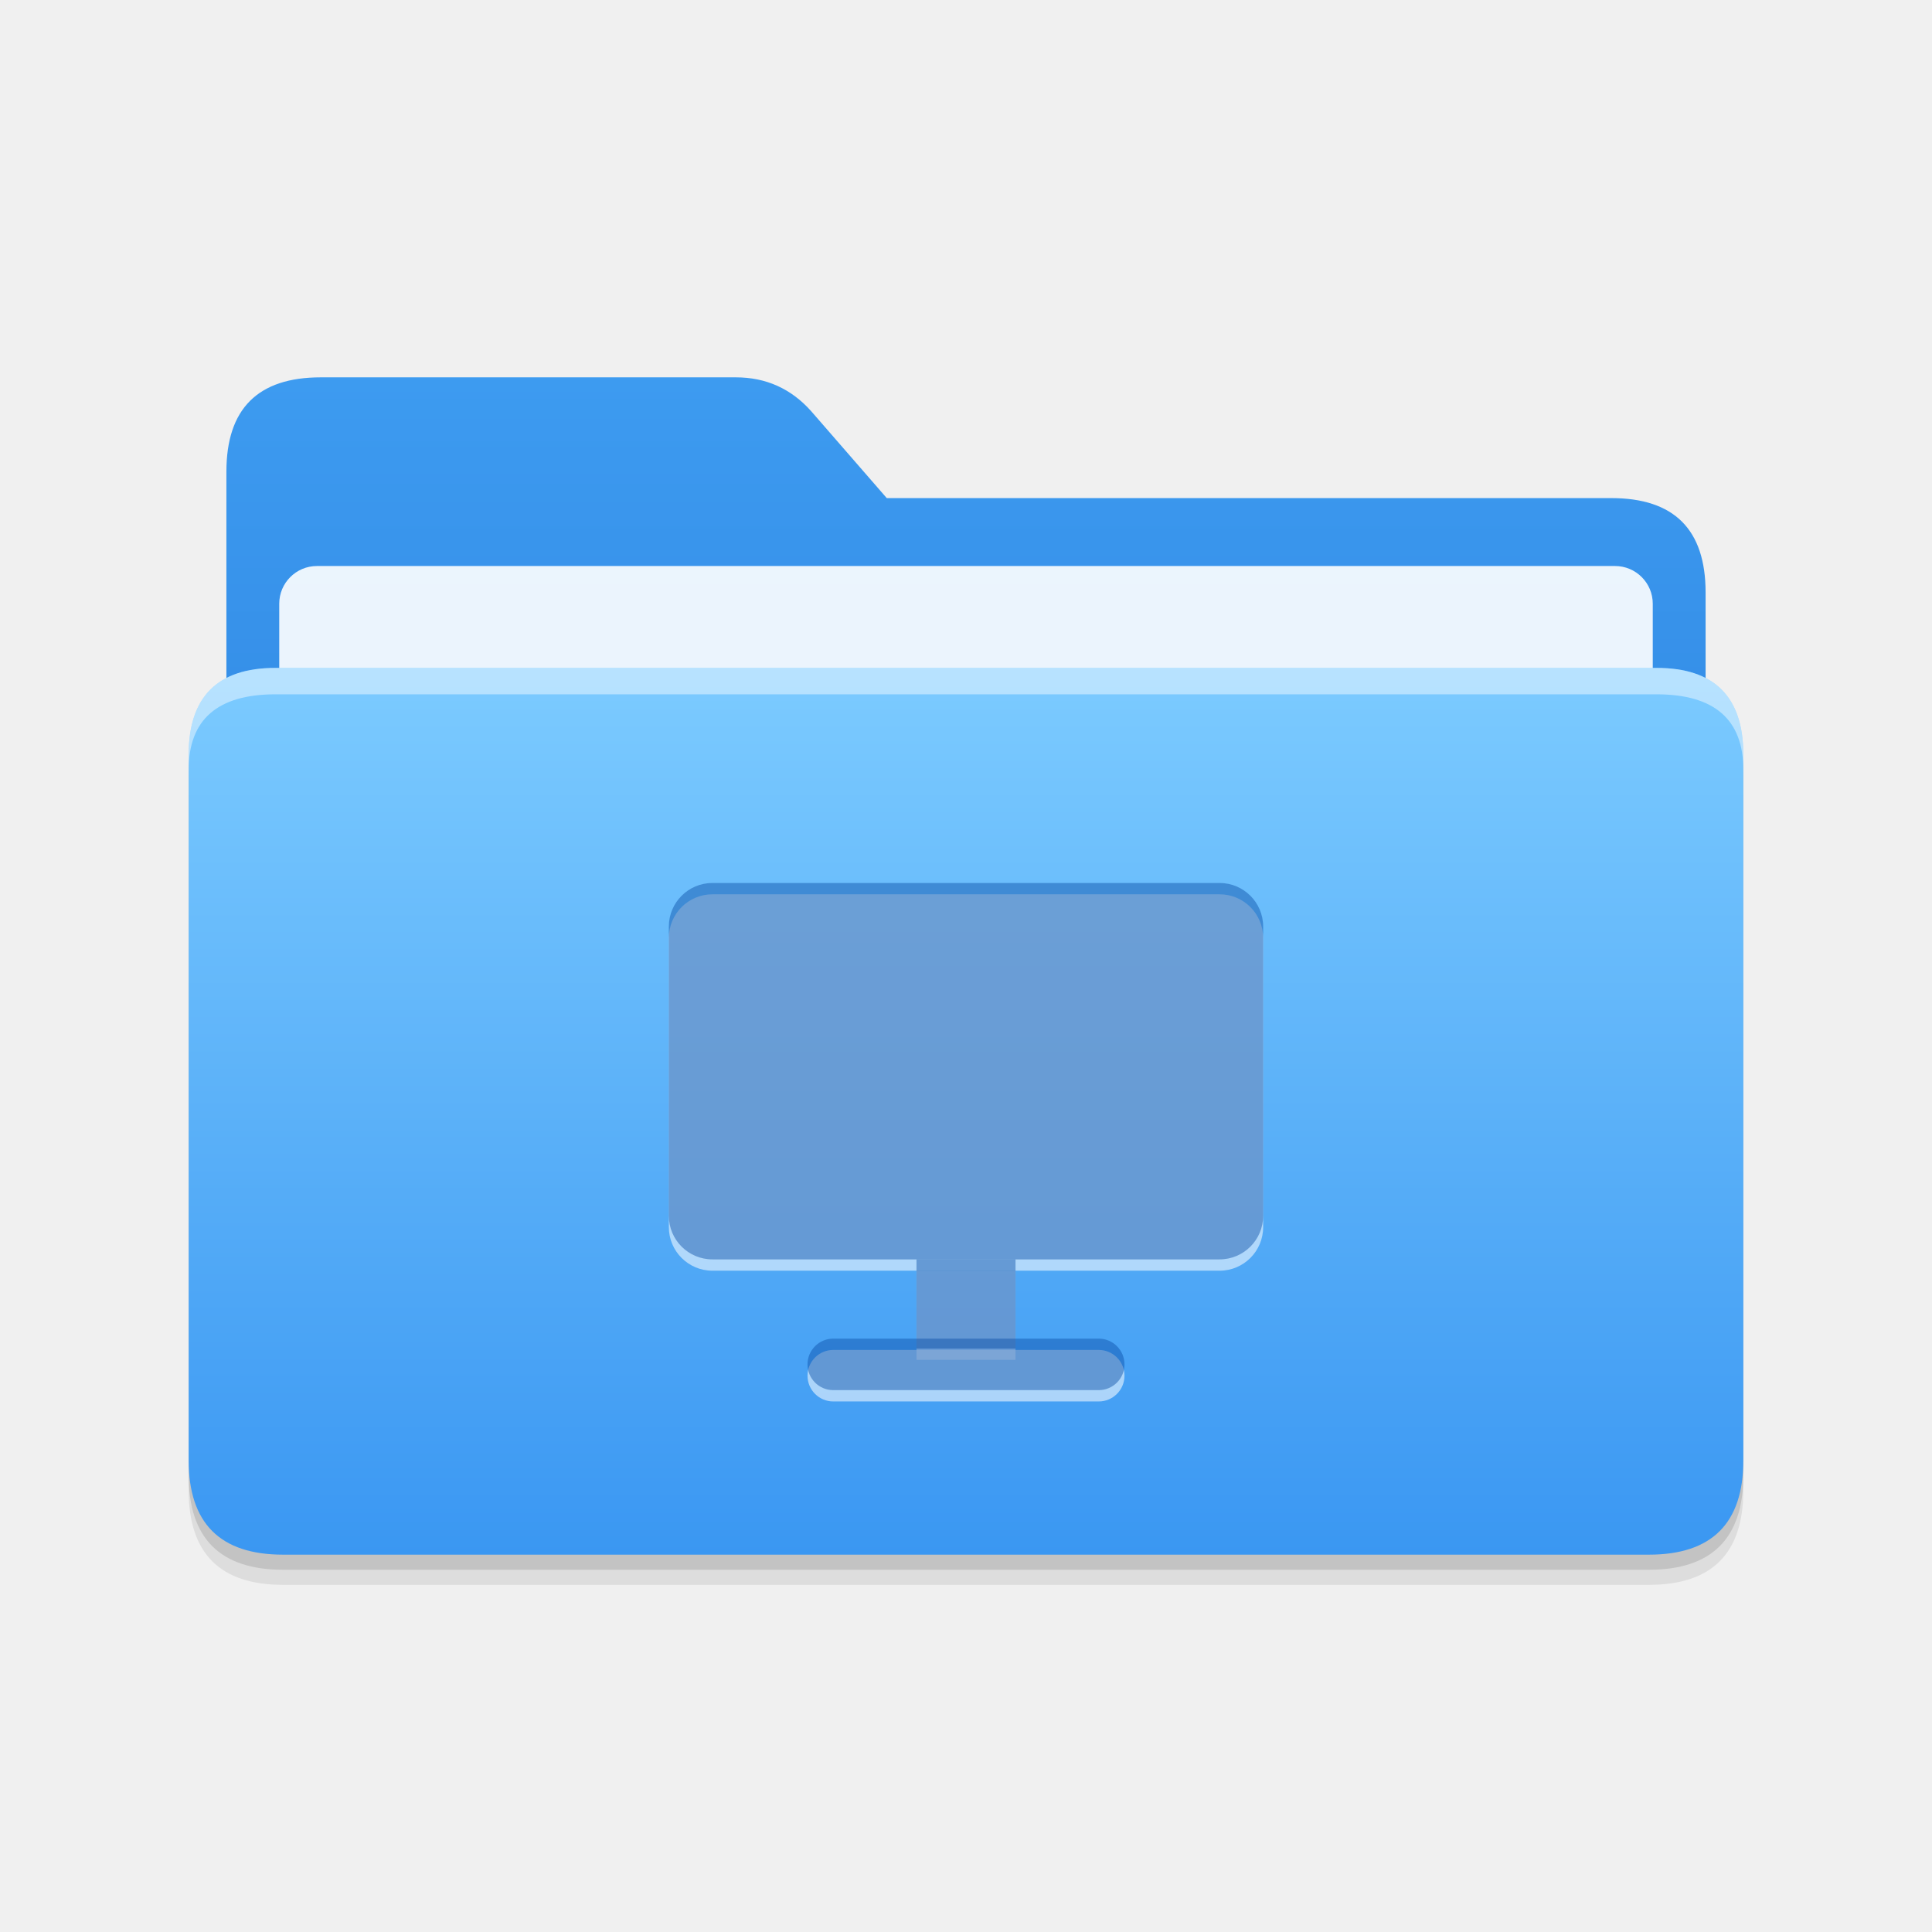
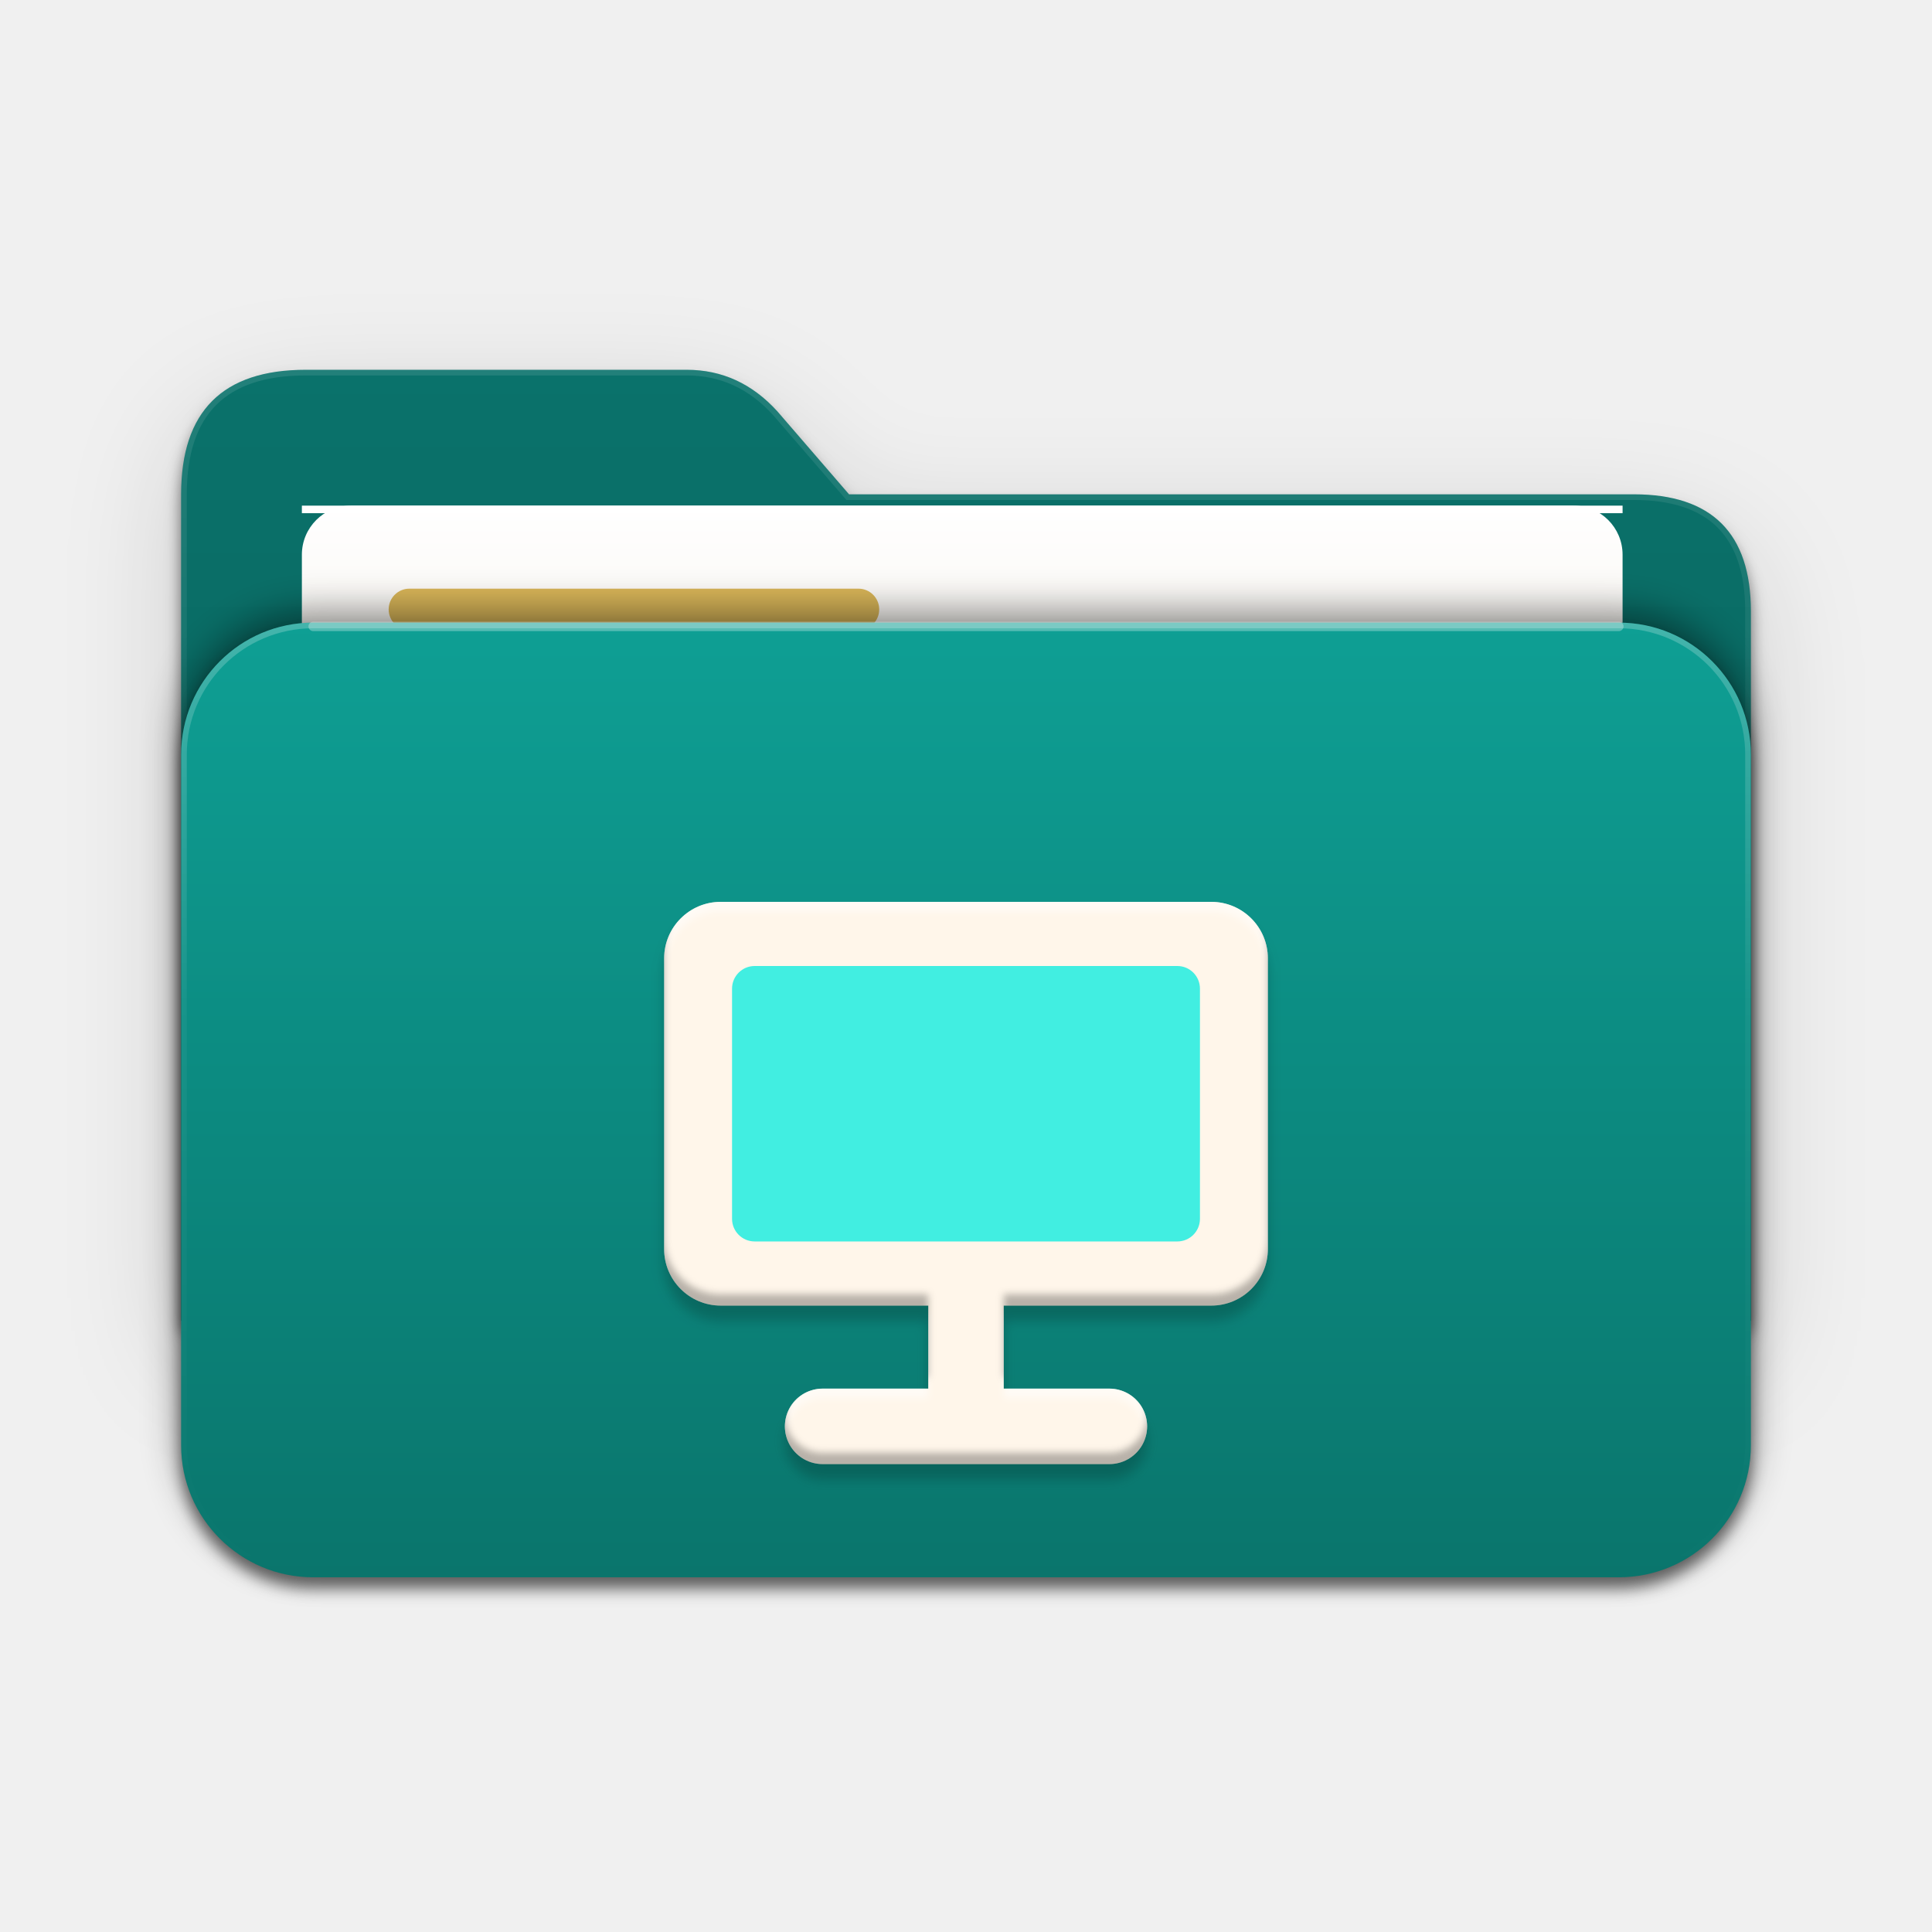
<svg xmlns="http://www.w3.org/2000/svg" viewBox="0 0 1024 1024" width="1024" height="1024">
  <defs>
-     <linearGradient id="back" x1="0" y1="0" x2="0" y2="1">
-       <stop offset="0" stop-color="#3D9BF0" />
-       <stop offset="1" stop-color="#2373D6" />
+     <filter id="b0" filterUnits="userSpaceOnUse" x="-100" y="-100" width="1224" height="1224">
+       <feGaussianBlur stdDeviation="30" />
+     </filter>
+     <filter id="b1" filterUnits="userSpaceOnUse" x="-100" y="-100" width="1224" height="1224">
+       <feGaussianBlur stdDeviation="4" />
+     </filter>
+     <linearGradient id="g2" x1="0" y1="0" x2="0" y2="1">
+       <stop offset="0" stop-color="#0A726B" />
+       <stop offset="1" stop-color="#086059" />
    </linearGradient>
-     <linearGradient id="front" x1="0" y1="0" x2="0" y2="1">
-       <stop offset="0" stop-color="#7CCBFF" />
-       <stop offset="1" stop-color="#3A97F2" />
+     <linearGradient id="g3" x1="0" y1="0" x2="0" y2="1">
+       <stop offset="0" stop-color="#fff" stop-opacity="0.1" />
+       <stop offset="0.4" stop-color="#fff" stop-opacity="0.05" />
+       <stop offset="1" stop-color="#fff" stop-opacity="0" />
    </linearGradient>
-     <style>.s * { fill: #000 !important; fill-opacity: 1 !important; stroke: none !important; }</style>
+     <clipPath id="c4">
+       <path d="M96 262Q96 196 162 196H364Q392 196 412 218L450 262H866Q928 262 928 324V700H96Z" />
+     </clipPath>
+     <linearGradient id="g5" x1="0" y1="0" x2="0" y2="1">
+       <stop offset="0" stop-color="#FFFFFF" />
+       <stop offset="1" stop-color="#E9DFCD" />
+     </linearGradient>
+     <linearGradient id="g6" x1="0" y1="0" x2="0" y2="1">
+       <stop offset="0" stop-color="#0E9F94" />
+       <stop offset="1" stop-color="#0A756C" />
+     </linearGradient>
+     <linearGradient id="g7" x1="0" y1="0" x2="0" y2="1">
+       <stop offset="0" stop-color="#fff" stop-opacity="0.22" />
+       <stop offset="0.4" stop-color="#fff" stop-opacity="0.05" />
+       <stop offset="1" stop-color="#fff" stop-opacity="0" />
+     </linearGradient>
+     <clipPath id="c8">
+       <path d="M166 330H858A70 70 0 0 1 928 400V766A70 70 0 0 1 858 836H166A70 70 0 0 1 96 766V400A70 70 0 0 1 166 330Z" />
+     </clipPath>
+     <filter id="b9" filterUnits="userSpaceOnUse" x="-100" y="-100" width="1224" height="1224">
+       <feGaussianBlur stdDeviation="10" />
+     </filter>
+     <filter id="x10" filterUnits="userSpaceOnUse" x="-100" y="-100" width="1224" height="1224" color-interpolation-filters="sRGB">
+       <feGaussianBlur in="SourceAlpha" stdDeviation="3" result="sb" />
+       <feOffset in="sb" dy="8" result="so" />
+       <feFlood flood-color="#04302C" flood-opacity=".30" />
+       <feComposite in2="so" operator="in" result="drop" />
+       <feGaussianBlur in="SourceAlpha" stdDeviation="2" result="ab" />
+       <feOffset in="ab" dy="5" result="al" />
+       <feComposite in="SourceAlpha" in2="al" operator="out" result="ml" />
+       <feFlood flood-color="#fff" flood-opacity=".55" />
+       <feComposite in2="ml" operator="in" result="light" />
+       <feOffset in="ab" dy="-6" result="ad" />
+       <feComposite in="SourceAlpha" in2="ad" operator="out" result="md" />
+       <feFlood flood-color="#000" flood-opacity=".28" />
+       <feComposite in2="md" operator="in" result="dark" />
+       <feMerge>
+         <feMergeNode in="drop" />
+         <feMergeNode in="SourceGraphic" />
+         <feMergeNode in="light" />
+         <feMergeNode in="dark" />
+       </feMerge>
+     </filter>
  </defs>
-   <g class="s" transform="translate(0 16)" opacity=".08">
-     <path d="M120 250q0-50 50-50h220q24 0 40 18l40 46h384q50 0 50 50v420q0 50-50 50H170q-50 0-50-50z" fill="url(#back)" />
-     <rect x="148" y="300" width="728" height="120" rx="20" fill="#fff" fill-opacity=".9" />
-     <path d="M100 400q0-46 46-46h732q46 0 46 46v374q0 50-50 50H150q-50 0-50-50z" fill="url(#front)" />
-     <path d="M100 400q0-46 46-46h732q46 0 46 46v8q0-40-46-40H146q-46 0-46 40z" fill="#fff" fill-opacity=".45" />
+   <g transform="translate(0 20)" opacity="0.16">
+     <g filter="url(#b0)">
+       <rect width="1024" height="1024" fill="#000" fill-opacity="0" />
+       <path d="M96 262Q96 196 162 196H364Q392 196 412 218L450 262H866Q928 262 928 324V700H96Z" fill="#000000" />
+     </g>
  </g>
-   <g class="s" transform="translate(0 8)" opacity=".12">
-     <path d="M120 250q0-50 50-50h220q24 0 40 18l40 46h384q50 0 50 50v420q0 50-50 50H170q-50 0-50-50z" fill="url(#back)" />
-     <rect x="148" y="300" width="728" height="120" rx="20" fill="#fff" fill-opacity=".9" />
-     <path d="M100 400q0-46 46-46h732q46 0 46 46v374q0 50-50 50H150q-50 0-50-50z" fill="url(#front)" />
-     <path d="M100 400q0-46 46-46h732q46 0 46 46v8q0-40-46-40H146q-46 0-46 40z" fill="#fff" fill-opacity=".45" />
+   <g transform="translate(0 6)" opacity="0.55">
+     <g filter="url(#b1)">
+       <rect width="1024" height="1024" fill="#000" fill-opacity="0" />
+       <path d="M96 262Q96 196 162 196H364Q392 196 412 218L450 262H866Q928 262 928 324V700H96Z" fill="#000000" />
+     </g>
  </g>
-   <path d="M120 250q0-50 50-50h220q24 0 40 18l40 46h384q50 0 50 50v420q0 50-50 50H170q-50 0-50-50z" fill="url(#back)" />
-   <rect x="148" y="300" width="728" height="120" rx="20" fill="#fff" fill-opacity=".9" />
-   <path d="M100 400q0-46 46-46h732q46 0 46 46v374q0 50-50 50H150q-50 0-50-50z" fill="url(#front)" />
-   <path d="M100 400q0-46 46-46h732q46 0 46 46v8q0-40-46-40H146q-46 0-46 40z" fill="#fff" fill-opacity=".45" />
-   <g transform="translate(512 600) scale(1.05)" fill="#fff" fill-opacity=".55">
-     <rect x="-150" y="-120" width="300" height="190" rx="22" />
-     <rect x="-25" y="70" width="50" height="45" />
-     <rect x="-80" y="110" width="160" height="26" rx="13" />
+   <path d="M96 262Q96 196 162 196H364Q392 196 412 218L450 262H866Q928 262 928 324V700H96Z" fill="url(#g2)" />
+   <g clip-path="url(#c4)">
+     <path d="M96 262Q96 196 162 196H364Q392 196 412 218L450 262H866Q928 262 928 324V700H96Z" fill="none" stroke="url(#g3)" stroke-width="6" />
  </g>
-   <g transform="translate(512 594) scale(1.05)" fill="#0b4fa8" fill-opacity=".45">
-     <rect x="-150" y="-120" width="300" height="190" rx="22" />
-     <rect x="-25" y="70" width="50" height="45" />
-     <rect x="-80" y="110" width="160" height="26" rx="13" />
+   <path d="M186 268H834A26 26 0 0 1 860 294V542A26 26 0 0 1 834 568H186A26 26 0 0 1 160 542V294A26 26 0 0 1 186 268Z" fill="url(#g5)" />
+   <rect x="160" y="268" width="700" height="4" fill="#fff" />
+   <rect x="206" y="312" width="260" height="22" rx="11" fill="#D2A93C" opacity=".85" />
+   <rect x="206" y="364" width="560" height="14" rx="7" fill="#B9A98A" opacity=".5" />
+   <rect x="206" y="404" width="460" height="14" rx="7" fill="#B9A98A" opacity=".5" />
+   <g transform="translate(0 -6)" opacity="0.45">
+     <g filter="url(#b9)">
+       <rect width="1024" height="1024" fill="#000" fill-opacity="0" />
+       <path d="M166 330H858A70 70 0 0 1 928 400V766A70 70 0 0 1 858 836H166A70 70 0 0 1 96 766V400A70 70 0 0 1 166 330Z" fill="#000000" />
+     </g>
+   </g>
+   <g transform="translate(0 6)" opacity="0.55">
+     <g filter="url(#b1)">
+       <rect width="1024" height="1024" fill="#000" fill-opacity="0" />
+       <path d="M166 330H858A70 70 0 0 1 928 400V766A70 70 0 0 1 858 836H166A70 70 0 0 1 96 766V400A70 70 0 0 1 166 330Z" fill="#000000" />
+     </g>
+   </g>
+   <path d="M166 330H858A70 70 0 0 1 928 400V766A70 70 0 0 1 858 836H166A70 70 0 0 1 96 766V400A70 70 0 0 1 166 330Z" fill="url(#g6)" />
+   <g clip-path="url(#c8)">
+     <path d="M166 330H858A70 70 0 0 1 928 400V766A70 70 0 0 1 858 836H166A70 70 0 0 1 96 766V400A70 70 0 0 1 166 330Z" fill="none" stroke="url(#g7)" stroke-width="6" />
+   </g>
+   <path d="M166 332H858" stroke="#fff" stroke-opacity=".30" stroke-width="5" stroke-linecap="round" />
+   <g filter="url(#x10)">
+     <rect width="1024" height="1024" fill="#000" fill-opacity="0" />
+     <rect x="352" y="478" width="320" height="214" rx="30" fill="#FFF6EA" />
+     <rect x="388" y="512" width="248" height="146" rx="12" fill="#41EEE1" />
+     <path d="M512 692V752M436 756H588" stroke="#FFF6EA" stroke-width="40" stroke-linecap="round" />
  </g>
</svg>
